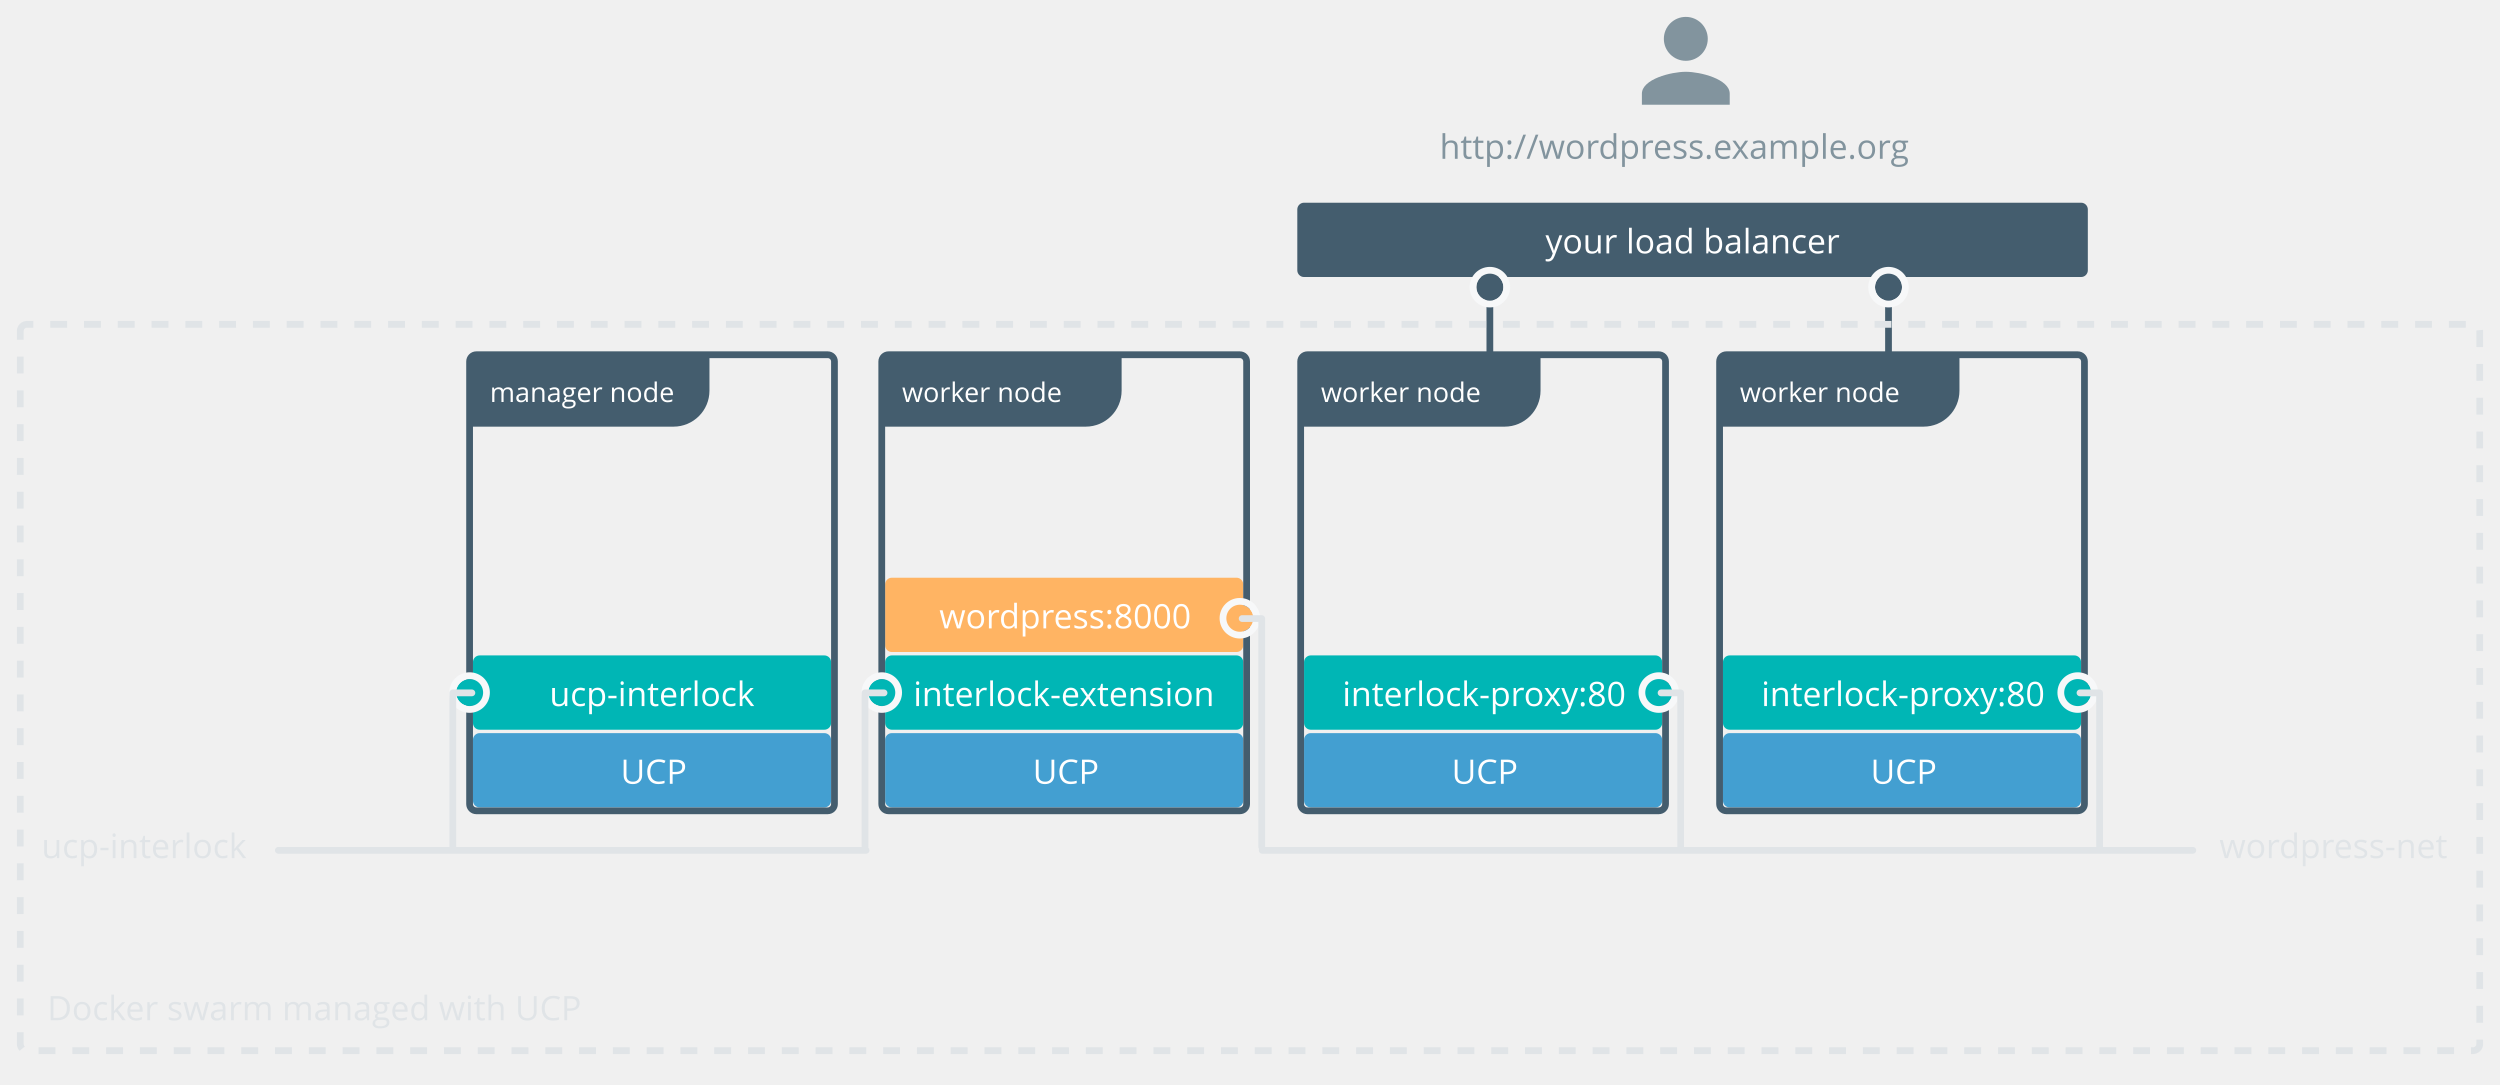
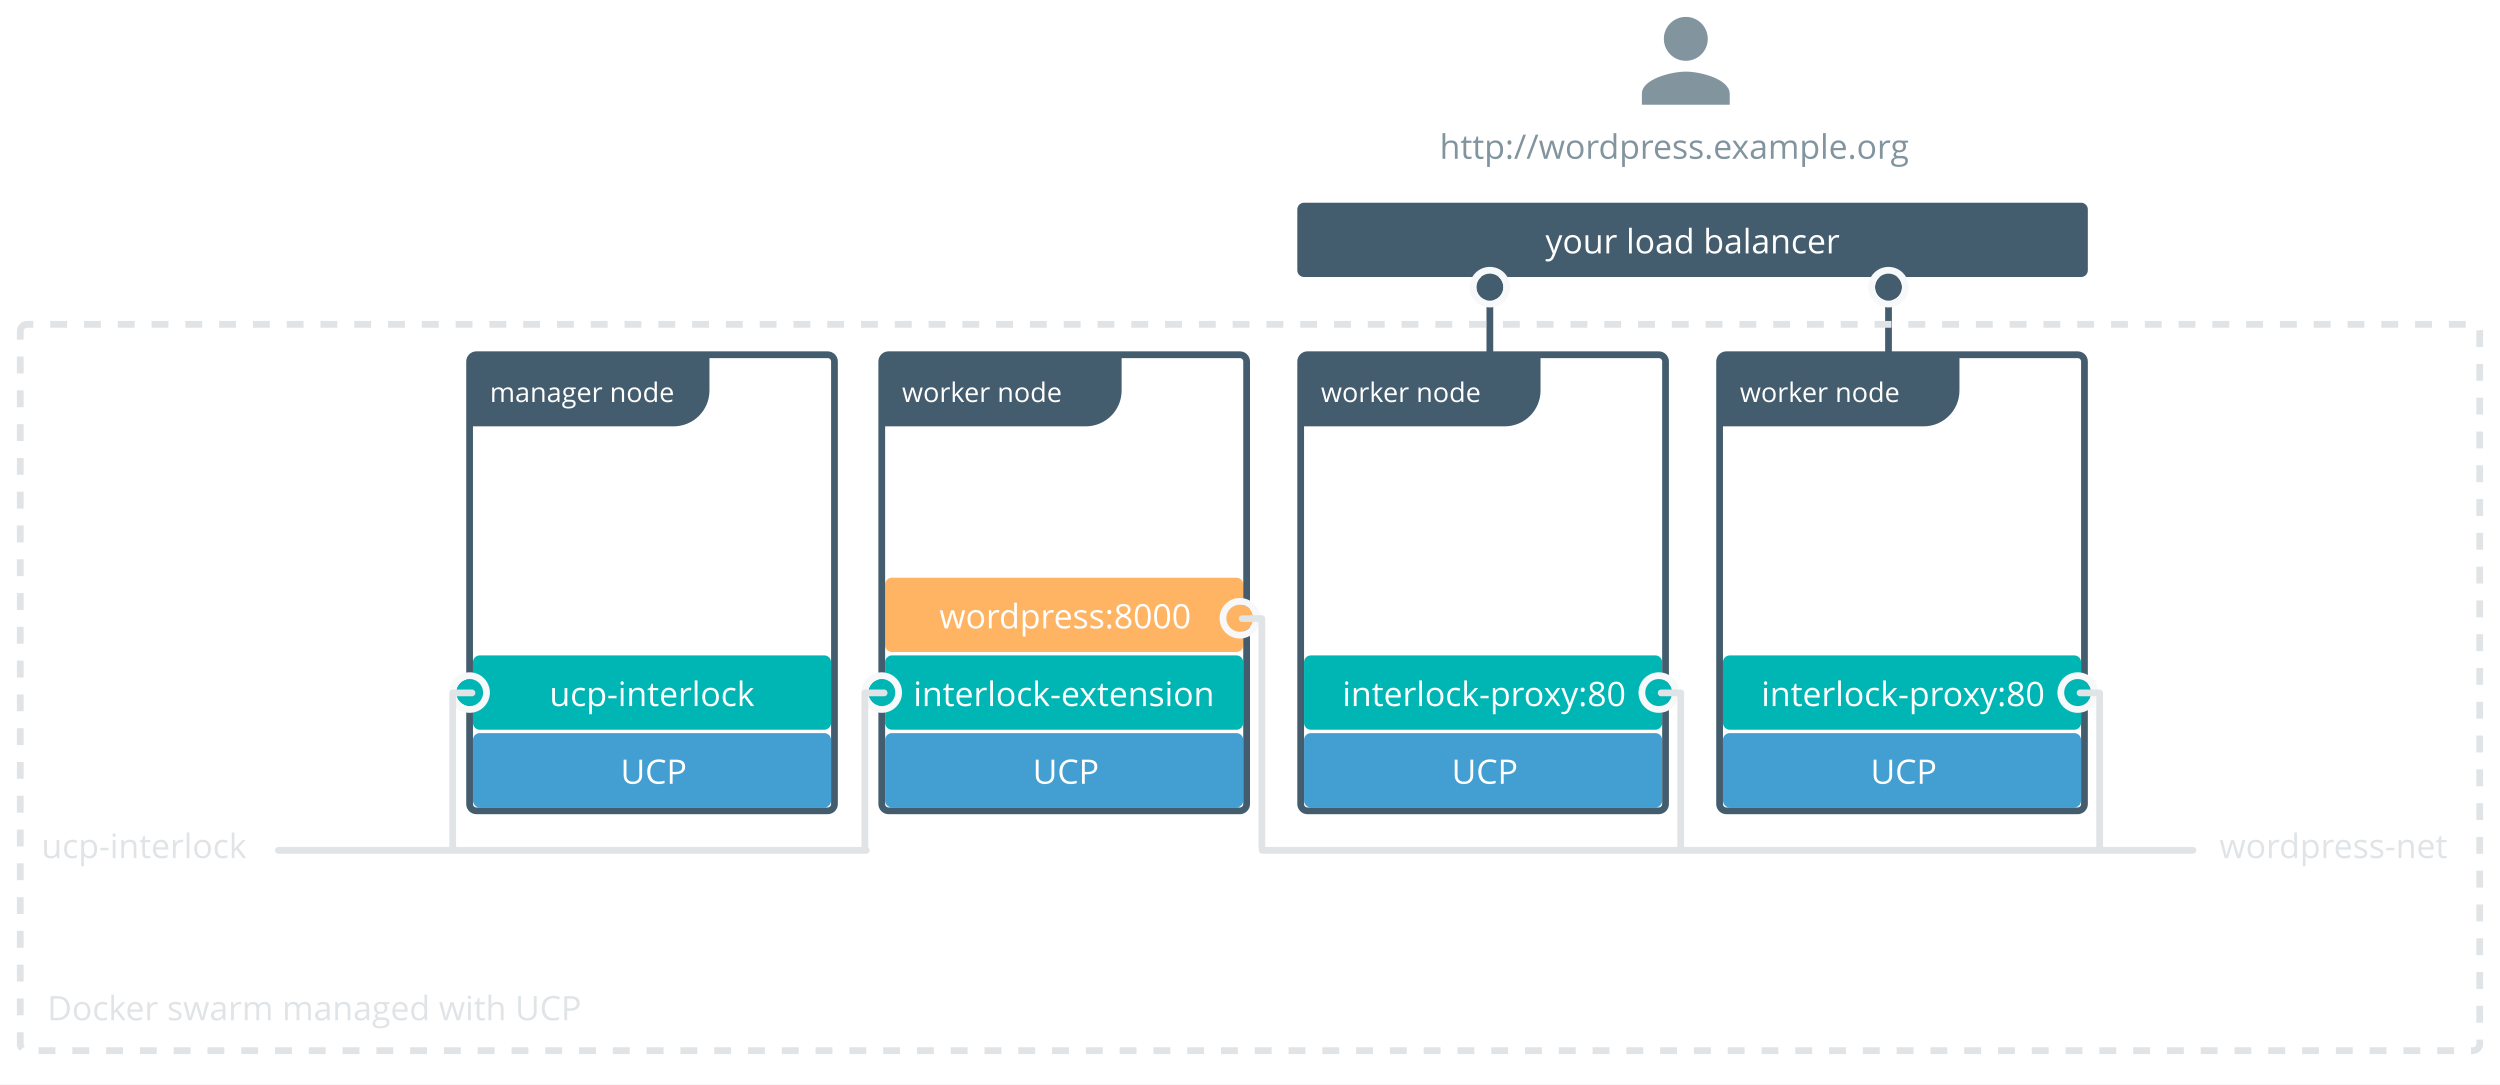
- <svg xmlns="http://www.w3.org/2000/svg" xmlns:xlink="http://www.w3.org/1999/xlink" width="740px" height="321px" viewBox="0 0 740 321" version="1.1" style="background: #FFFFFF;">
-   <defs>
-     <circle id="path-1" cx="4" cy="4" r="4" />
-     <circle id="path-2" cx="4" cy="4" r="4" />
-     <circle id="path-3" cx="4" cy="4" r="4" />
-     <circle id="path-4" cx="4" cy="4" r="4" />
-     <circle id="path-5" cx="4" cy="4" r="4" />
-     <circle id="path-6" cx="4" cy="5" r="4" />
-     <circle id="path-7" cx="4" cy="5" r="4" />
-   </defs>
-   <g id="interlock-architecture-1" stroke="none" stroke-width="1" fill="none" fill-rule="evenodd">
+ <svg xmlns="http://www.w3.org/2000/svg" version="1.1" id="Layer_1" x="0px" y="0px" viewBox="0 0 740 321" style="enable-background:new 0 0 740 321;" xml:space="preserve">
+   <style type="text/css">
+ 	.st0{fill:#FFFFFF;}
+ 	.st1{fill:#E0E4E7;}
+ 	.st2{font-family:'OpenSans';}
+ 	.st3{font-size:10px;}
+ 	.st4{fill-rule:evenodd;clip-rule:evenodd;fill:#439FD1;}
+ 	.st5{fill-rule:evenodd;clip-rule:evenodd;fill:#00B6B5;}
+ 	.st6{fill-rule:evenodd;clip-rule:evenodd;fill:#445D6E;}
+ 	.st7{font-size:8px;}
+ 	.st8{fill:none;stroke:#445D6E;stroke-width:2;}
+ 	.st9{fill-rule:evenodd;clip-rule:evenodd;fill:#FFB463;}
+ 	.st10{fill:none;stroke:#445D6E;stroke-width:2;stroke-linecap:round;stroke-linejoin:round;}
+ 	.st11{fill:none;stroke:#F7F8F9;stroke-width:2;}
+ 	.st12{fill:none;stroke:#E0E4E7;stroke-width:2;stroke-dasharray:5,5,5,5;}
+ 	.st13{fill:#82949E;}
+ 	.st14{fill-rule:evenodd;clip-rule:evenodd;fill:#82949E;}
+ 	.st15{fill:none;stroke:#E0E4E7;stroke-width:2;stroke-linecap:round;stroke-linejoin:round;}
+ </style>
+   <rect class="st0" width="740" height="321" />
+   <g id="interlock-architecture-1">
    <g id="all" transform="translate(6, 5)">
-       <text id="Docker-swarm-managed" font-family="OpenSans-Semibold, Open Sans" font-size="10" font-weight="500" fill="#E0E4E7">
-         <tspan x="8" y="297">Docker swarm managed with UCP</tspan>
-       </text>
+       <text transform="matrix(1 0 0 1 8 297)" class="st1 st2 st3">Docker swarm managed with UCP</text>
      <g id="nodes" transform="translate(133, 100)">
        <g id="workers" transform="translate(122, 0)">
          <g id="node-4" transform="translate(248, 0)">
            <g id="ucp" transform="translate(1, 112)">
-               <rect id="Rectangle-138" fill="#439FD1" x="0" y="0" width="106" height="22" rx="2" />
-               <text id="UCP" font-family="OpenSans, Open Sans" font-size="10" font-weight="normal" fill="#FFFFFF">
-                 <tspan x="43.695" y="15">UCP </tspan>
-               </text>
+               <path id="Rectangle-138" class="st4" d="M2,0h102c1.1,0,2,0.9,2,2v18c0,1.1-0.9,2-2,2H2c-1.1,0-2-0.9-2-2V2C0,0.9,0.9,0,2,0z" />
+               <text transform="matrix(1 0 0 1 43.6953 15)" class="st0 st2 st3">UCP</text>
            </g>
            <g id="wordpress-copy" transform="translate(1, 89)">
-               <rect id="Rectangle-138" fill="#00B6B5" x="0" y="0" width="106" height="22" rx="2" />
-               <text id="interlock-proxy:80" font-family="OpenSans, Open Sans" font-size="10" font-weight="normal" fill="#FFFFFF">
-                 <tspan x="11.344" y="15">interlock-proxy:80</tspan>
-               </text>
+               <path class="st5" d="M2,0h102c1.1,0,2,0.9,2,2v18c0,1.1-0.9,2-2,2H2c-1.1,0-2-0.9-2-2V2C0,0.9,0.9,0,2,0z" />
+               <text transform="matrix(1 0 0 1 11.3442 15)" class="st0 st2 st3">interlock-proxy:80</text>
            </g>
            <g id="label">
              <g id="node-label">
-                 <path d="M0,2.003 C0,0.897 0.898,0 1.992,0 L71,0 L71,10.645 C71,16.524 66.231,21.29 60.351,21.29 L0,21.29 L0,2.003 Z" id="Rectangle-127" fill="#445D6E" />
-                 <text id="worker-node" font-family="OpenSans, Open Sans" font-size="8" font-weight="normal" fill="#FFFFFF">
-                   <tspan x="6" y="14">worker node</tspan>
-                 </text>
+                 <path id="Rectangle-127" class="st6" d="M0,2c0-1.1,0.9-2,2-2h69v10.6c0,5.9-4.8,10.6-10.6,10.6H0V2z" />
+                 <text transform="matrix(1 0 0 1 6 14)" class="st0 st2 st7">worker node</text>
              </g>
            </g>
-             <rect id="node-border" stroke="#445D6E" stroke-width="2" x="0" y="0" width="108" height="135" rx="2" />
+             <path id="node-border" class="st8" d="M2,0h104c1.1,0,2,0.9,2,2v131c0,1.1-0.9,2-2,2H2c-1.1,0-2-0.9-2-2V2C0,0.9,0.9,0,2,0z" />
          </g>
          <g id="node-3" transform="translate(124, 0)">
-             <g id="ucp" transform="translate(1, 112)">
-               <rect id="Rectangle-138" fill="#439FD1" x="0" y="0" width="106" height="22" rx="2" />
-               <text id="UCP" font-family="OpenSans, Open Sans" font-size="10" font-weight="normal" fill="#FFFFFF">
-                 <tspan x="43.695" y="15">UCP </tspan>
-               </text>
+             <g transform="translate(1, 112)">
+               <path class="st4" d="M2,0h102c1.1,0,2,0.9,2,2v18c0,1.1-0.9,2-2,2H2c-1.1,0-2-0.9-2-2V2C0,0.9,0.9,0,2,0z" />
+               <text transform="matrix(1 0 0 1 43.6953 15)" class="st0 st2 st3">UCP</text>
            </g>
-             <g id="wordpress-copy" transform="translate(1, 89)">
-               <rect id="Rectangle-138" fill="#00B6B5" x="0" y="0" width="106" height="22" rx="2" />
-               <text id="interlock-proxy:80" font-family="OpenSans, Open Sans" font-size="10" font-weight="normal" fill="#FFFFFF">
-                 <tspan x="11.344" y="15">interlock-proxy:80</tspan>
-               </text>
+             <g transform="translate(1, 89)">
+               <path class="st5" d="M2,0h102c1.1,0,2,0.9,2,2v18c0,1.1-0.9,2-2,2H2c-1.1,0-2-0.9-2-2V2C0,0.9,0.9,0,2,0z" />
+               <text transform="matrix(1 0 0 1 11.3442 15)" class="st0 st2 st3">interlock-proxy:80</text>
            </g>
-             <g id="label">
-               <g id="node-label">
-                 <path d="M0,2.003 C0,0.897 0.898,0 1.992,0 L71,0 L71,10.645 C71,16.524 66.231,21.29 60.351,21.29 L0,21.29 L0,2.003 Z" id="Rectangle-127" fill="#445D6E" />
-                 <text id="worker-node" font-family="OpenSans, Open Sans" font-size="8" font-weight="normal" fill="#FFFFFF">
-                   <tspan x="6" y="14">worker node</tspan>
-                 </text>
+             <g>
+               <g>
+                 <path class="st6" d="M0,2c0-1.1,0.9-2,2-2h69v10.6c0,5.9-4.8,10.6-10.6,10.6H0V2z" />
+                 <text transform="matrix(1 0 0 1 6 14)" class="st0 st2 st7">worker node</text>
              </g>
            </g>
-             <rect id="node-border" stroke="#445D6E" stroke-width="2" x="0" y="0" width="108" height="135" rx="2" />
+             <path class="st8" d="M2,0h104c1.1,0,2,0.9,2,2v131c0,1.1-0.9,2-2,2H2c-1.1,0-2-0.9-2-2V2C0,0.9,0.9,0,2,0z" />
          </g>
          <g id="node-2">
-             <g id="ucp" transform="translate(1, 112)">
-               <rect id="Rectangle-138" fill="#439FD1" x="0" y="0" width="106" height="22" rx="2" />
-               <text id="UCP" font-family="OpenSans, Open Sans" font-size="10" font-weight="normal" fill="#FFFFFF">
-                 <tspan x="43.695" y="15">UCP </tspan>
-               </text>
+             <g transform="translate(1, 112)">
+               <path class="st4" d="M2,0h102c1.1,0,2,0.9,2,2v18c0,1.1-0.9,2-2,2H2c-1.1,0-2-0.9-2-2V2C0,0.9,0.9,0,2,0z" />
+               <text transform="matrix(1 0 0 1 43.6953 15)" class="st0 st2 st3">UCP</text>
            </g>
            <g id="extension" transform="translate(1, 89)">
-               <rect id="Rectangle-138" fill="#00B6B5" x="0" y="0" width="106" height="22" rx="2" />
-               <text id="interlock-extension" font-family="OpenSans, Open Sans" font-size="10" font-weight="normal" fill="#FFFFFF">
-                 <tspan x="8.354" y="15">interlock-extension</tspan>
-               </text>
+               <path class="st5" d="M2,0h102c1.1,0,2,0.9,2,2v18c0,1.1-0.9,2-2,2H2c-1.1,0-2-0.9-2-2V2C0,0.9,0.9,0,2,0z" />
+               <text transform="matrix(1 0 0 1 8.354 15)" class="st0 st2 st3">interlock-extension</text>
            </g>
            <g id="wordpress-copy-2" transform="translate(1, 66)">
-               <rect id="Rectangle-138" fill="#FFB463" x="0" y="0" width="106" height="22" rx="2" />
-               <text id="wordpress:8000" font-family="OpenSans, Open Sans" font-size="10" font-weight="normal" fill="#FFFFFF">
-                 <tspan x="16.039" y="15">wordpress:8000</tspan>
-               </text>
+               <path class="st9" d="M2,0h102c1.1,0,2,0.9,2,2v18c0,1.1-0.9,2-2,2H2c-1.1,0-2-0.9-2-2V2C0,0.9,0.9,0,2,0z" />
+               <text transform="matrix(1 0 0 1 16.0391 15)" class="st0 st2 st3">wordpress:8000</text>
            </g>
-             <g id="label">
-               <g id="node-label">
-                 <path d="M0,2.003 C0,0.897 0.898,0 1.992,0 L71,0 L71,10.645 C71,16.524 66.231,21.29 60.351,21.29 L0,21.29 L0,2.003 Z" id="Rectangle-127" fill="#445D6E" />
-                 <text id="worker-node" font-family="OpenSans, Open Sans" font-size="8" font-weight="normal" fill="#FFFFFF">
-                   <tspan x="6" y="14">worker node</tspan>
-                 </text>
+             <g>
+               <g>
+                 <path class="st6" d="M0,2c0-1.1,0.9-2,2-2h69v10.6c0,5.9-4.8,10.6-10.6,10.6H0V2z" />
+                 <text transform="matrix(1 0 0 1 6 14)" class="st0 st2 st7">worker node</text>
              </g>
            </g>
-             <rect id="node-border" stroke="#445D6E" stroke-width="2" x="0" y="0" width="108" height="135" rx="2" />
+             <path class="st8" d="M2,0h104c1.1,0,2,0.9,2,2v131c0,1.1-0.9,2-2,2H2c-1.1,0-2-0.9-2-2V2C0,0.9,0.9,0,2,0z" />
          </g>
        </g>
        <g id="managers">
          <g id="node">
-             <g id="ucp" transform="translate(1, 112)">
-               <rect id="Rectangle-138" fill="#439FD1" x="0" y="0" width="106" height="22" rx="2" />
-               <text id="UCP" font-family="OpenSans, Open Sans" font-size="10" font-weight="normal" fill="#FFFFFF">
-                 <tspan x="43.695" y="15">UCP </tspan>
-               </text>
+             <g transform="translate(1, 112)">
+               <path class="st4" d="M2,0h102c1.1,0,2,0.9,2,2v18c0,1.1-0.9,2-2,2H2c-1.1,0-2-0.9-2-2V2C0,0.9,0.9,0,2,0z" />
+               <text transform="matrix(1 0 0 1 43.6953 15)" class="st0 st2 st3">UCP</text>
            </g>
            <g id="interlock" transform="translate(1, 89)">
-               <rect id="Rectangle-138" fill="#00B6B5" x="0" y="0" width="106" height="22" rx="2" />
-               <text id="ucp-interlock" font-family="OpenSans, Open Sans" font-size="10" font-weight="normal" fill="#FFFFFF">
-                 <tspan x="22.644" y="15">ucp-interlock</tspan>
-               </text>
+               <path class="st5" d="M2,0h102c1.1,0,2,0.9,2,2v18c0,1.1-0.9,2-2,2H2c-1.1,0-2-0.9-2-2V2C0,0.9,0.9,0,2,0z" />
+               <text transform="matrix(1 0 0 1 22.6436 15)" class="st0 st2 st3">ucp-interlock</text>
            </g>
-             <g id="label">
-               <g id="node-label">
-                 <path d="M0,2.003 C0,0.897 0.898,0 1.992,0 L71,0 L71,10.645 C71,16.524 66.231,21.29 60.351,21.29 L0,21.29 L0,2.003 Z" id="Rectangle-127" fill="#445D6E" />
-                 <text id="manager-node" font-family="OpenSans, Open Sans" font-size="8" font-weight="normal" fill="#FFFFFF">
-                   <tspan x="6" y="14">manager node</tspan>
-                 </text>
+             <g>
+               <g>
+                 <path class="st6" d="M0,2c0-1.1,0.9-2,2-2h69v10.6c0,5.9-4.8,10.6-10.6,10.6H0V2z" />
+                 <text transform="matrix(1 0 0 1 6 14)" class="st0 st2 st7">manager node</text>
              </g>
            </g>
-             <rect id="node-border" stroke="#445D6E" stroke-width="2" x="0" y="0" width="108" height="135" rx="2" />
+             <path class="st8" d="M2,0h104c1.1,0,2,0.9,2,2v131c0,1.1-0.9,2-2,2H2c-1.1,0-2-0.9-2-2V2C0,0.9,0.9,0,2,0z" />
          </g>
        </g>
      </g>
      <g id="load-balancer" transform="translate(378, 55)">
        <g id="L7">
-           <rect id="Rectangle-138" fill="#445D6E" x="0" y="0" width="234" height="22" rx="2" />
-           <text id="your-load-balancer" font-family="OpenSans, Open Sans" font-size="10" font-weight="normal" fill="#FFFFFF">
-             <tspan x="73.438" y="15">your load balancer</tspan>
-           </text>
+           <path class="st6" d="M2,0h230c1.1,0,2,0.9,2,2v18c0,1.1-0.9,2-2,2H2c-1.1,0-2-0.9-2-2V2C0,0.9,0.9,0,2,0z" />
+           <text transform="matrix(1 0 0 1 73.438 15)" class="st0 st2 st3">your load balancer</text>
        </g>
        <g id="arrow" transform="translate(175, 33) scale(1, -1) rotate(-90) translate(-175, -33) translate(163, 29)">
-           <path d="M2,4 L24,4" id="Line" stroke="#445D6E" stroke-width="2" stroke-linecap="round" stroke-linejoin="round" />
+           <path id="Line" class="st10" d="M2,4h22" />
          <g id="Oval">
-             <use fill="#445D6E" fill-rule="evenodd" xlink:href="#path-1" />
-             <circle stroke="#F7F8F9" stroke-width="2" cx="4" cy="4" r="5" />
+             <g>
+               <circle id="path-1" class="st6" cx="4" cy="4" r="4" />
+             </g>
+             <circle class="st11" cx="4" cy="4" r="5" />
          </g>
        </g>
-         <g id="arrow" transform="translate(57, 33) scale(1, -1) rotate(-90) translate(-57, -33) translate(45, 29)">
-           <path d="M2,4 L24,4" id="Line" stroke="#445D6E" stroke-width="2" stroke-linecap="round" stroke-linejoin="round" />
-           <g id="Oval">
-             <use fill="#445D6E" fill-rule="evenodd" xlink:href="#path-2" />
-             <circle stroke="#F7F8F9" stroke-width="2" cx="4" cy="4" r="5" />
+         <g transform="translate(57, 33) scale(1, -1) rotate(-90) translate(-57, -33) translate(45, 29)">
+           <path class="st10" d="M2,4h22" />
+           <g>
+             <g>
+               <circle id="path-2" class="st6" cx="4" cy="4" r="4" />
+             </g>
+             <circle class="st11" cx="4" cy="4" r="5" />
          </g>
        </g>
      </g>
-       <path d="M0,92.991 C0,91.891 0.895,91 1.993,91 L726.007,91 C727.108,91 728,91.889 728,92.991 L728,304.009 C728,305.109 727.105,306 726.007,306 L1.993,306 C0.892,306 0,305.111 0,304.009 L0,92.991 Z" id="group" stroke="#E0E4E7" stroke-width="2" stroke-dasharray="5,5,5,5" />
-       <g id="user" transform="translate(420, 0)" fill="#82949E">
-         <text id="http://wordpress.exa" font-family="OpenSans-Semibold, Open Sans" font-size="10" font-weight="500">
-           <tspan x="0.129" y="42">http://wordpress.example.org</tspan>
-         </text>
-         <path d="M73,13 C76.591,13 79.5,10.083 79.5,6.5 C79.5,2.909 76.591,0 73,0 C69.409,0 66.5,2.909 66.5,6.5 C66.5,10.083 69.409,13 73,13 L73,13 Z M73,16.25 C68.669,16.25 60,18.419 60,22.75 L60,26 L86,26 L86,22.75 C86,18.419 77.331,16.25 73,16.25 L73,16.25 Z" id="Shape" />
+       <path id="group" class="st12" d="M0,93c0-1.1,0.9-2,2-2h724c1.1,0,2,0.9,2,2v211c0,1.1-0.9,2-2,2H2c-1.1,0-2-0.9-2-2V93z" />
+       <g id="user" transform="translate(420, 0)">
+         <text transform="matrix(1 0 0 1 0.1294 42)" class="st13 st2 st3">http://wordpress.example.org</text>
+         <path id="Shape" class="st14" d="M73,13c3.6,0,6.5-2.9,6.5-6.5C79.5,2.9,76.6,0,73,0s-6.5,2.9-6.5,6.5C66.5,10.1,69.4,13,73,13     L73,13z M73,16.2c-4.3,0-13,2.2-13,6.5V26h26v-3.2C86,18.4,77.3,16.2,73,16.2L73,16.2z" />
      </g>
      <g id="networks" transform="translate(6, 174)">
        <g id="wordpress-net" transform="translate(351, 0)">
-           <text font-family="OpenSans-Semibold, Open Sans" font-size="10" font-weight="500" fill="#E0E4E7">
-             <tspan x="293.941" y="75">wordpress-net</tspan>
-           </text>
-           <path d="M286.079,72.703 L10.603,72.703" id="common" stroke="#E0E4E7" stroke-width="2" stroke-linecap="round" stroke-linejoin="round" />
+           <text transform="matrix(1 0 0 1 293.9414 75)" class="st1 st2 st3">wordpress-net</text>
+           <path id="common" class="st15" d="M286.1,72.7H10.6" />
          <g id="arrow-3" transform="translate(253.5, 47) scale(1, -1) rotate(-90) translate(-253.5, -47) translate(228.5, 41.5)">
-             <g id="Oval">
-               <use fill="#00B6B5" fill-rule="evenodd" xlink:href="#path-3" />
-               <circle stroke="#F7F8F9" stroke-width="2" cx="4" cy="4" r="5" />
+             <g>
+               <g>
+                 <circle id="path-3" class="st5" cx="4" cy="4" r="4" />
+               </g>
+               <circle class="st11" cx="4" cy="4" r="5" />
            </g>
-             <polyline id="Path-2" stroke="#E0E4E7" stroke-width="2" stroke-linecap="round" stroke-linejoin="round" points="49.703 10.477 4.09 10.477 4.09 4.677" />
+             <polyline id="Path-2" class="st15" points="49.7,10.5 4.1,10.5 4.1,4.7      " />
          </g>
          <g id="arrow-2" transform="translate(129.5, 47) scale(1, -1) rotate(-90) translate(-129.5, -47) translate(104.5, 41.5)">
-             <g id="Oval">
-               <use fill="#00B6B5" fill-rule="evenodd" xlink:href="#path-4" />
-               <circle stroke="#F7F8F9" stroke-width="2" cx="4" cy="4" r="5" />
+             <g>
+               <g>
+                 <circle id="path-4" class="st5" cx="4" cy="4" r="4" />
+               </g>
+               <circle class="st11" cx="4" cy="4" r="5" />
            </g>
-             <polyline id="Path-2" stroke="#E0E4E7" stroke-width="2" stroke-linecap="round" stroke-linejoin="round" points="49.703 10.477 4.09 10.477 4.09 4.677" />
+             <polyline class="st15" points="49.7,10.5 4.1,10.5 4.1,4.7      " />
          </g>
          <g id="arrow-1" transform="translate(5.5, 36) scale(1, -1) rotate(-90) translate(-5.5, -36) translate(-30.5, 30.5)">
-             <g id="Oval">
-               <use fill="#FFB463" fill-rule="evenodd" xlink:href="#path-5" />
-               <circle stroke="#F7F8F9" stroke-width="2" cx="4" cy="4" r="5" />
+             <g>
+               <g>
+                 <circle id="path-5" class="st9" cx="4" cy="4" r="4" />
+               </g>
+               <circle class="st11" cx="4" cy="4" r="5" />
            </g>
-             <polyline id="Path-2" stroke="#E0E4E7" stroke-width="2" stroke-linecap="round" stroke-linejoin="round" points="71.703 10.477 4.09 10.477 4.09 4.677" />
+             <polyline class="st15" points="71.7,10.5 4.1,10.5 4.1,4.7      " />
          </g>
        </g>
-         <g id="ucp-interlock" transform="translate(0, 22)">
-           <text font-family="OpenSans-Semibold, Open Sans" font-size="10" font-weight="500" fill="#E0E4E7">
-             <tspan x="0.274" y="53">ucp-interlock</tspan>
-           </text>
-           <path d="M244.354,50.703 L70.389,50.703" id="common" stroke="#E0E4E7" stroke-width="2" stroke-linecap="round" stroke-linejoin="round" />
-           <g id="arrow-2" transform="translate(248.5, 25) scale(1, -1) rotate(-90) translate(-248.5, -25) translate(223.5, 20.5)">
-             <g id="Oval">
-               <use fill="#00B6B5" fill-rule="evenodd" xlink:href="#path-6" />
-               <circle stroke="#F7F8F9" stroke-width="2" cx="4" cy="5" r="5" />
+         <g transform="translate(0, 22)">
+           <text transform="matrix(1 0 0 1 0.2739 53)" class="st1 st2 st3">ucp-interlock</text>
+           <path class="st15" d="M244.4,50.7h-174" />
+           <g transform="translate(248.5, 25) scale(1, -1) rotate(-90) translate(-248.5, -25) translate(223.5, 20.5)">
+             <g>
+               <g>
+                 <circle id="path-6" class="st5" cx="4" cy="5" r="4" />
+               </g>
+               <circle class="st11" cx="4" cy="5" r="5" />
            </g>
-             <polyline id="Path-2" stroke="#E0E4E7" stroke-width="2" stroke-linecap="round" stroke-linejoin="round" points="49.703 0.035 4.09 0.035 4.09 5.677" />
+             <polyline class="st15" points="49.7,0 4.1,0 4.1,5.7      " />
          </g>
-           <g id="arrow-1" transform="translate(126.5, 25) scale(1, -1) rotate(-90) translate(-126.5, -25) translate(101.5, 20.5)">
-             <g id="Oval">
-               <use fill="#00B6B5" fill-rule="evenodd" xlink:href="#path-7" />
-               <circle stroke="#F7F8F9" stroke-width="2" cx="4" cy="5" r="5" />
+           <g transform="translate(126.5, 25) scale(1, -1) rotate(-90) translate(-126.5, -25) translate(101.5, 20.5)">
+             <g>
+               <g>
+                 <circle id="path-7" class="st5" cx="4" cy="5" r="4" />
+               </g>
+               <circle class="st11" cx="4" cy="5" r="5" />
            </g>
-             <polyline id="Path-2" stroke="#E0E4E7" stroke-width="2" stroke-linecap="round" stroke-linejoin="round" points="49.703 0.035 4.09 0.035 4.09 5.677" />
+             <polyline class="st15" points="49.7,0 4.1,0 4.1,5.7      " />
          </g>
        </g>
      </g>
    </g>
  </g>
</svg>
